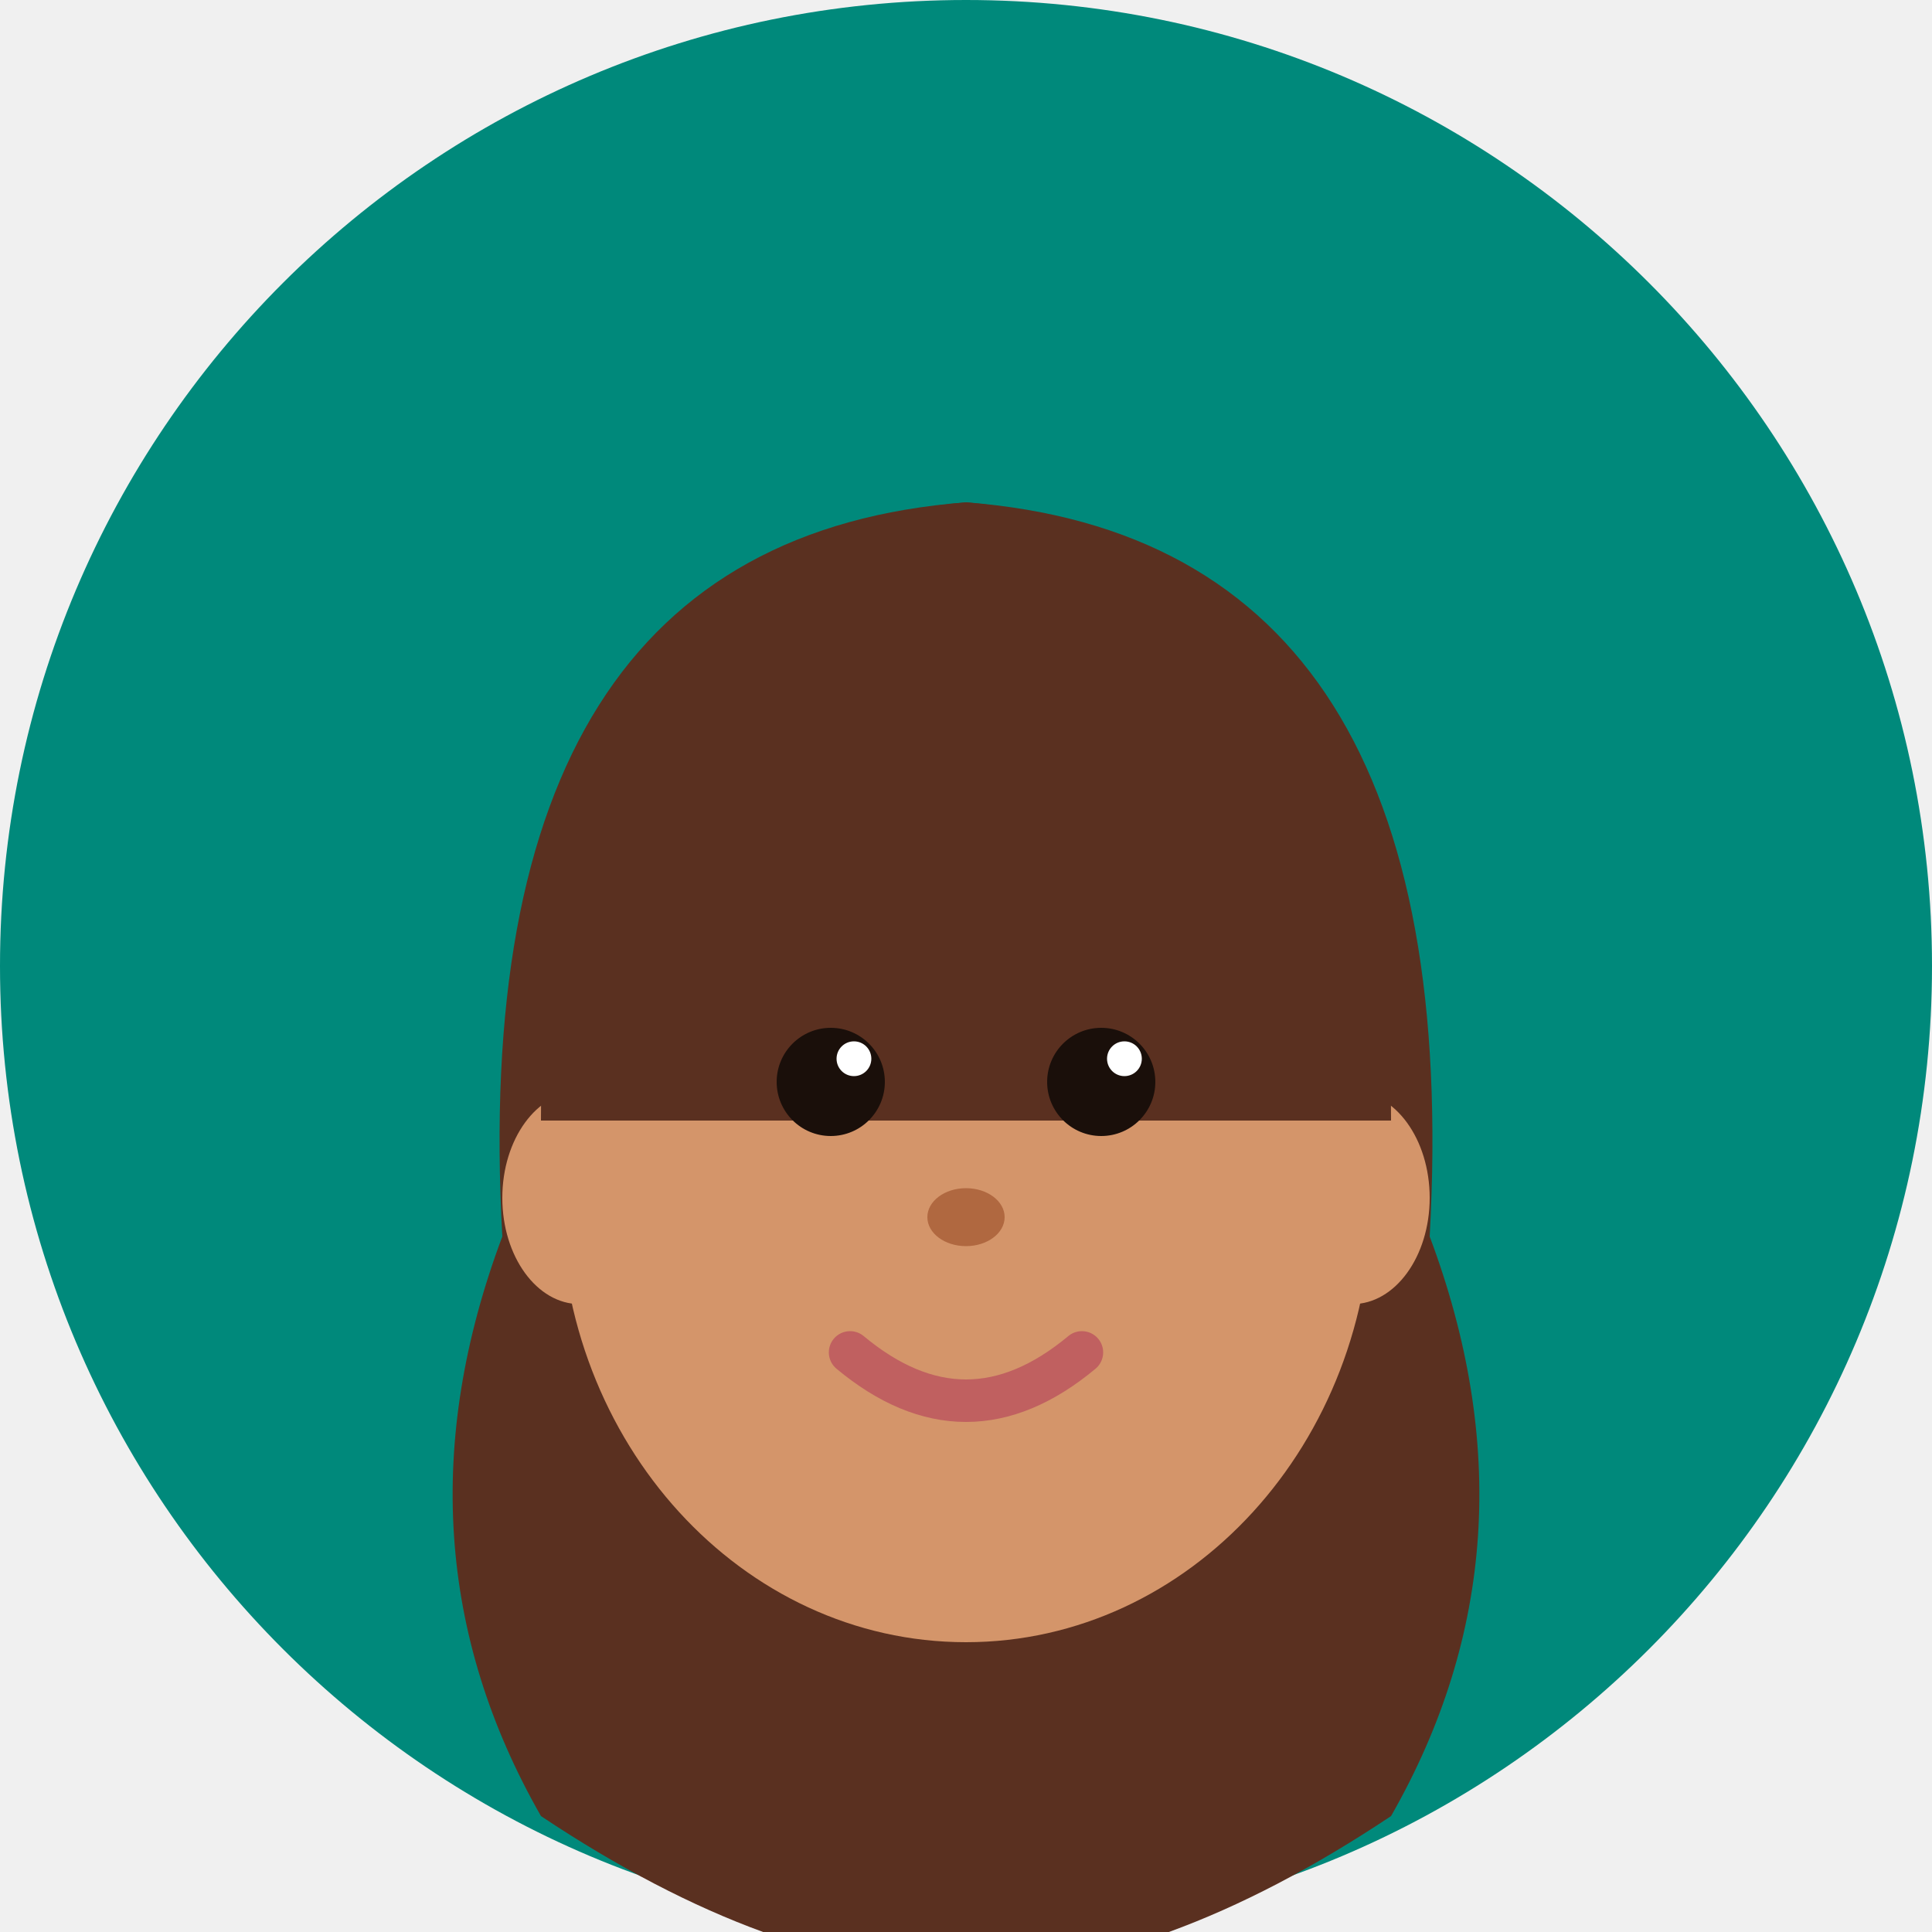
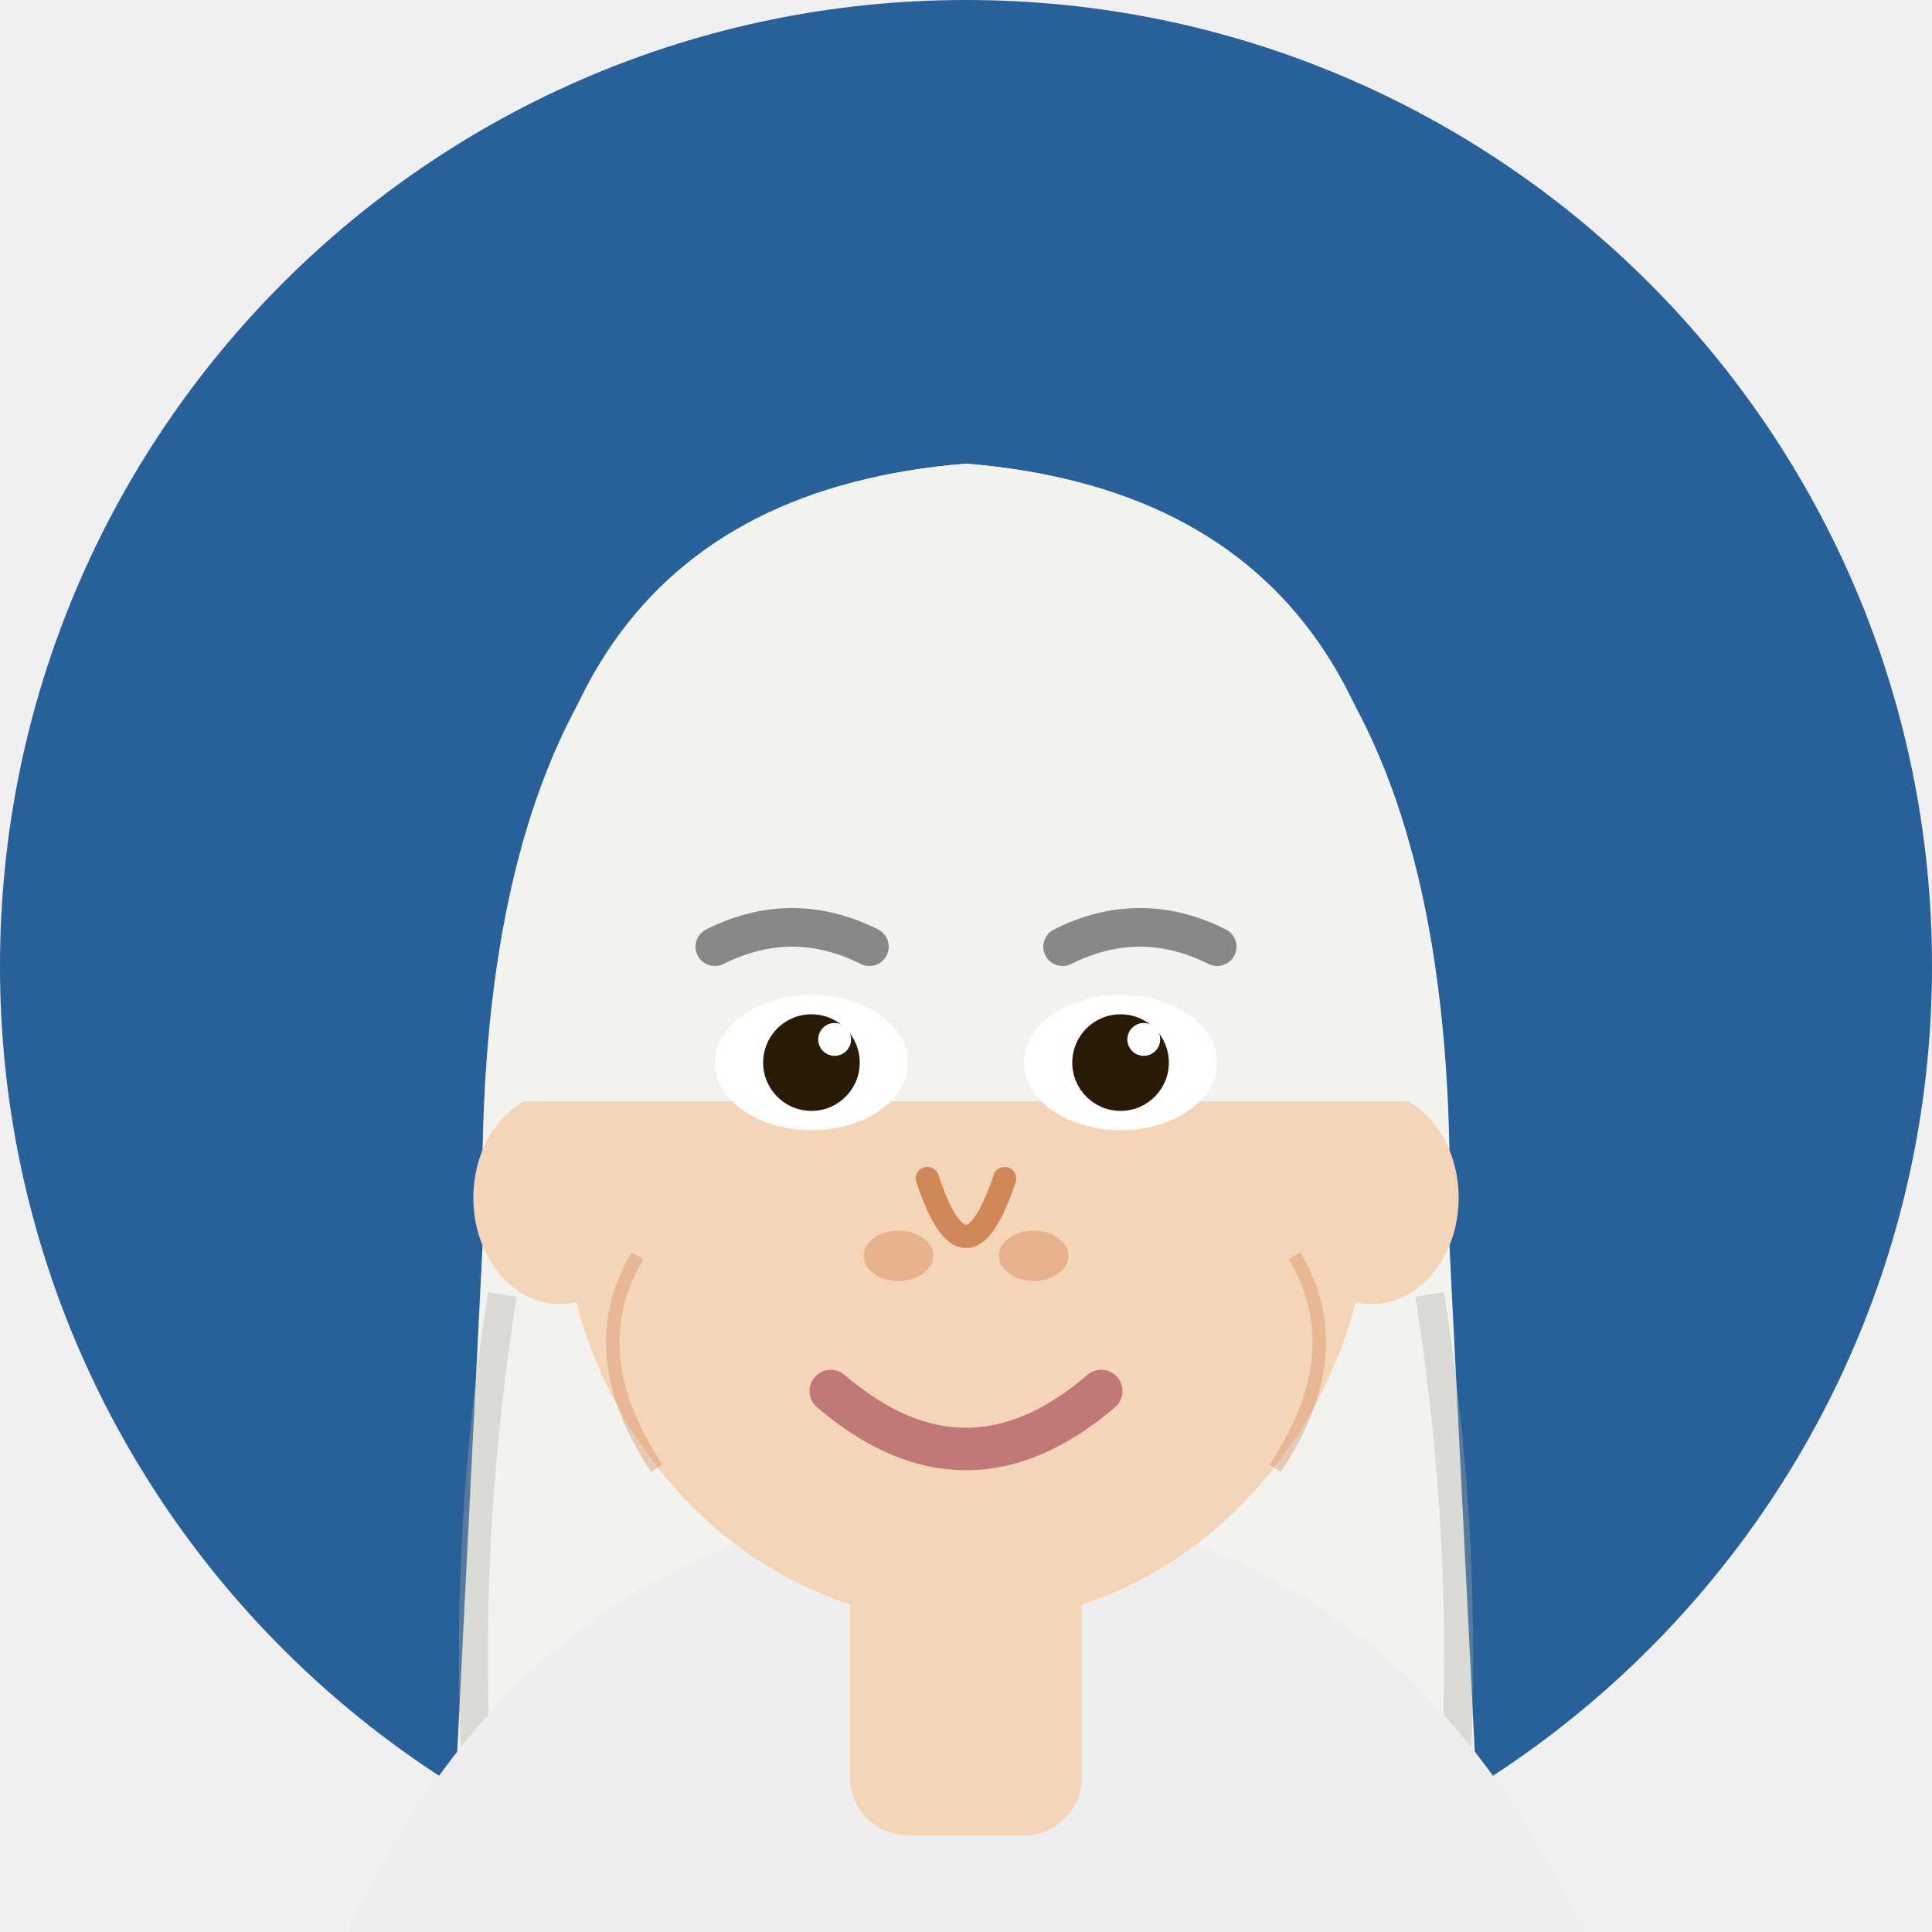
<svg xmlns="http://www.w3.org/2000/svg" viewBox="0 0 100 100">
-   <circle cx="50" cy="50" r="50" fill="#00897B" />
-   <path d="M26,64 Q24,28 50,26 Q76,28 74,64 Q80,80 72,94 Q60,102 50,102 Q40,102 28,94 Q20,80 26,64 Z" fill="#5A3020" />
-   <ellipse cx="30" cy="62" rx="4" ry="5.5" fill="#D4956A" />
-   <ellipse cx="70" cy="62" rx="4" ry="5.5" fill="#D4956A" />
-   <ellipse cx="50" cy="62" rx="21" ry="23" fill="#D4956A" />
-   <path d="M28,58 Q28,28 50,26 Q72,28 72,58 Z" fill="#5A3020" />
-   <path d="M40,51 Q43,49 46,51" stroke="#5A3020" stroke-width="1.8" fill="none" stroke-linecap="round" />
-   <path d="M54,51 Q57,49 60,51" stroke="#5A3020" stroke-width="1.8" fill="none" stroke-linecap="round" />
-   <circle cx="43" cy="56" r="2.8" fill="#1A0F0A" />
-   <circle cx="57" cy="56" r="2.8" fill="#1A0F0A" />
-   <circle cx="44.2" cy="54.8" r="0.9" fill="white" />
-   <circle cx="58.2" cy="54.8" r="0.9" fill="white" />
-   <ellipse cx="50" cy="63" rx="2" ry="1.5" fill="#B06840" />
-   <path d="M44,70 Q50,75 56,70" stroke="#C06060" stroke-width="2.2" fill="none" stroke-linecap="round" />
+   <circle cx="50" cy="50" r="50" fill="#28609A" />
+   <path d="M25,64 Q24,26 50,24 Q76,26 75,64 L77,104 Q50,110 23,104 Z" fill="#F2F2EE" />
+   <path d="M26,67 Q23,86 26,104" stroke="#B0B0A8" stroke-width="1.5" fill="none" opacity="0.35" />
+   <path d="M74,67 Q77,86 74,104" stroke="#B0B0A8" stroke-width="1.5" fill="none" opacity="0.35" />
+   <path d="M18,100 Q26,83 41,79 Q45,84 50,86 Q55,84 59,79 Q74,83 82,100 Z" fill="#EEEEEE" />
+   <rect x="44" y="79" width="12" height="16" rx="3" fill="#F5D5B8" />
+   <ellipse cx="29" cy="62" rx="4.5" ry="5.5" fill="#F5D5B8" />
+   <ellipse cx="71" cy="62" rx="4.5" ry="5.5" fill="#F5D5B8" />
+   <ellipse cx="50" cy="61" rx="21" ry="23" fill="#F5D5B8" />
+   <path d="M27,57 Q25,26 50,24 Q75,26 73,57 Z" fill="#F2F2EE" />
+   <path d="M37,49 Q41,47 45,49" stroke="#888" stroke-width="2" fill="none" stroke-linecap="round" />
+   <path d="M55,49 Q59,47 63,49" stroke="#888" stroke-width="2" fill="none" stroke-linecap="round" />
+   <ellipse cx="42" cy="55" rx="5" ry="3.5" fill="white" />
+   <ellipse cx="58" cy="55" rx="5" ry="3.5" fill="white" />
+   <circle cx="42" cy="55" r="2.5" fill="#2A1A08" />
+   <circle cx="58" cy="55" r="2.5" fill="#2A1A08" />
+   <circle cx="43.2" cy="53.8" r="0.85" fill="white" />
+   <circle cx="59.2" cy="53.8" r="0.85" fill="white" />
+   <path d="M48,61 Q50,67 52,61" stroke="#D08858" stroke-width="1.2" fill="none" stroke-linecap="round" />
+   <ellipse cx="46.5" cy="65" rx="1.8" ry="1.3" fill="#D08858" opacity="0.45" />
+   <ellipse cx="53.5" cy="65" rx="1.8" ry="1.3" fill="#D08858" opacity="0.45" />
+   <path d="M34,76 Q30,70 33,65" stroke="#D08858" stroke-width="0.7" fill="none" opacity="0.38" />
+   <path d="M66,76 Q70,70 67,65" stroke="#D08858" stroke-width="0.7" fill="none" opacity="0.38" />
+   <path d="M43,72 Q50,78 57,72" stroke="#C07878" stroke-width="2.2" fill="none" stroke-linecap="round" />
</svg>
